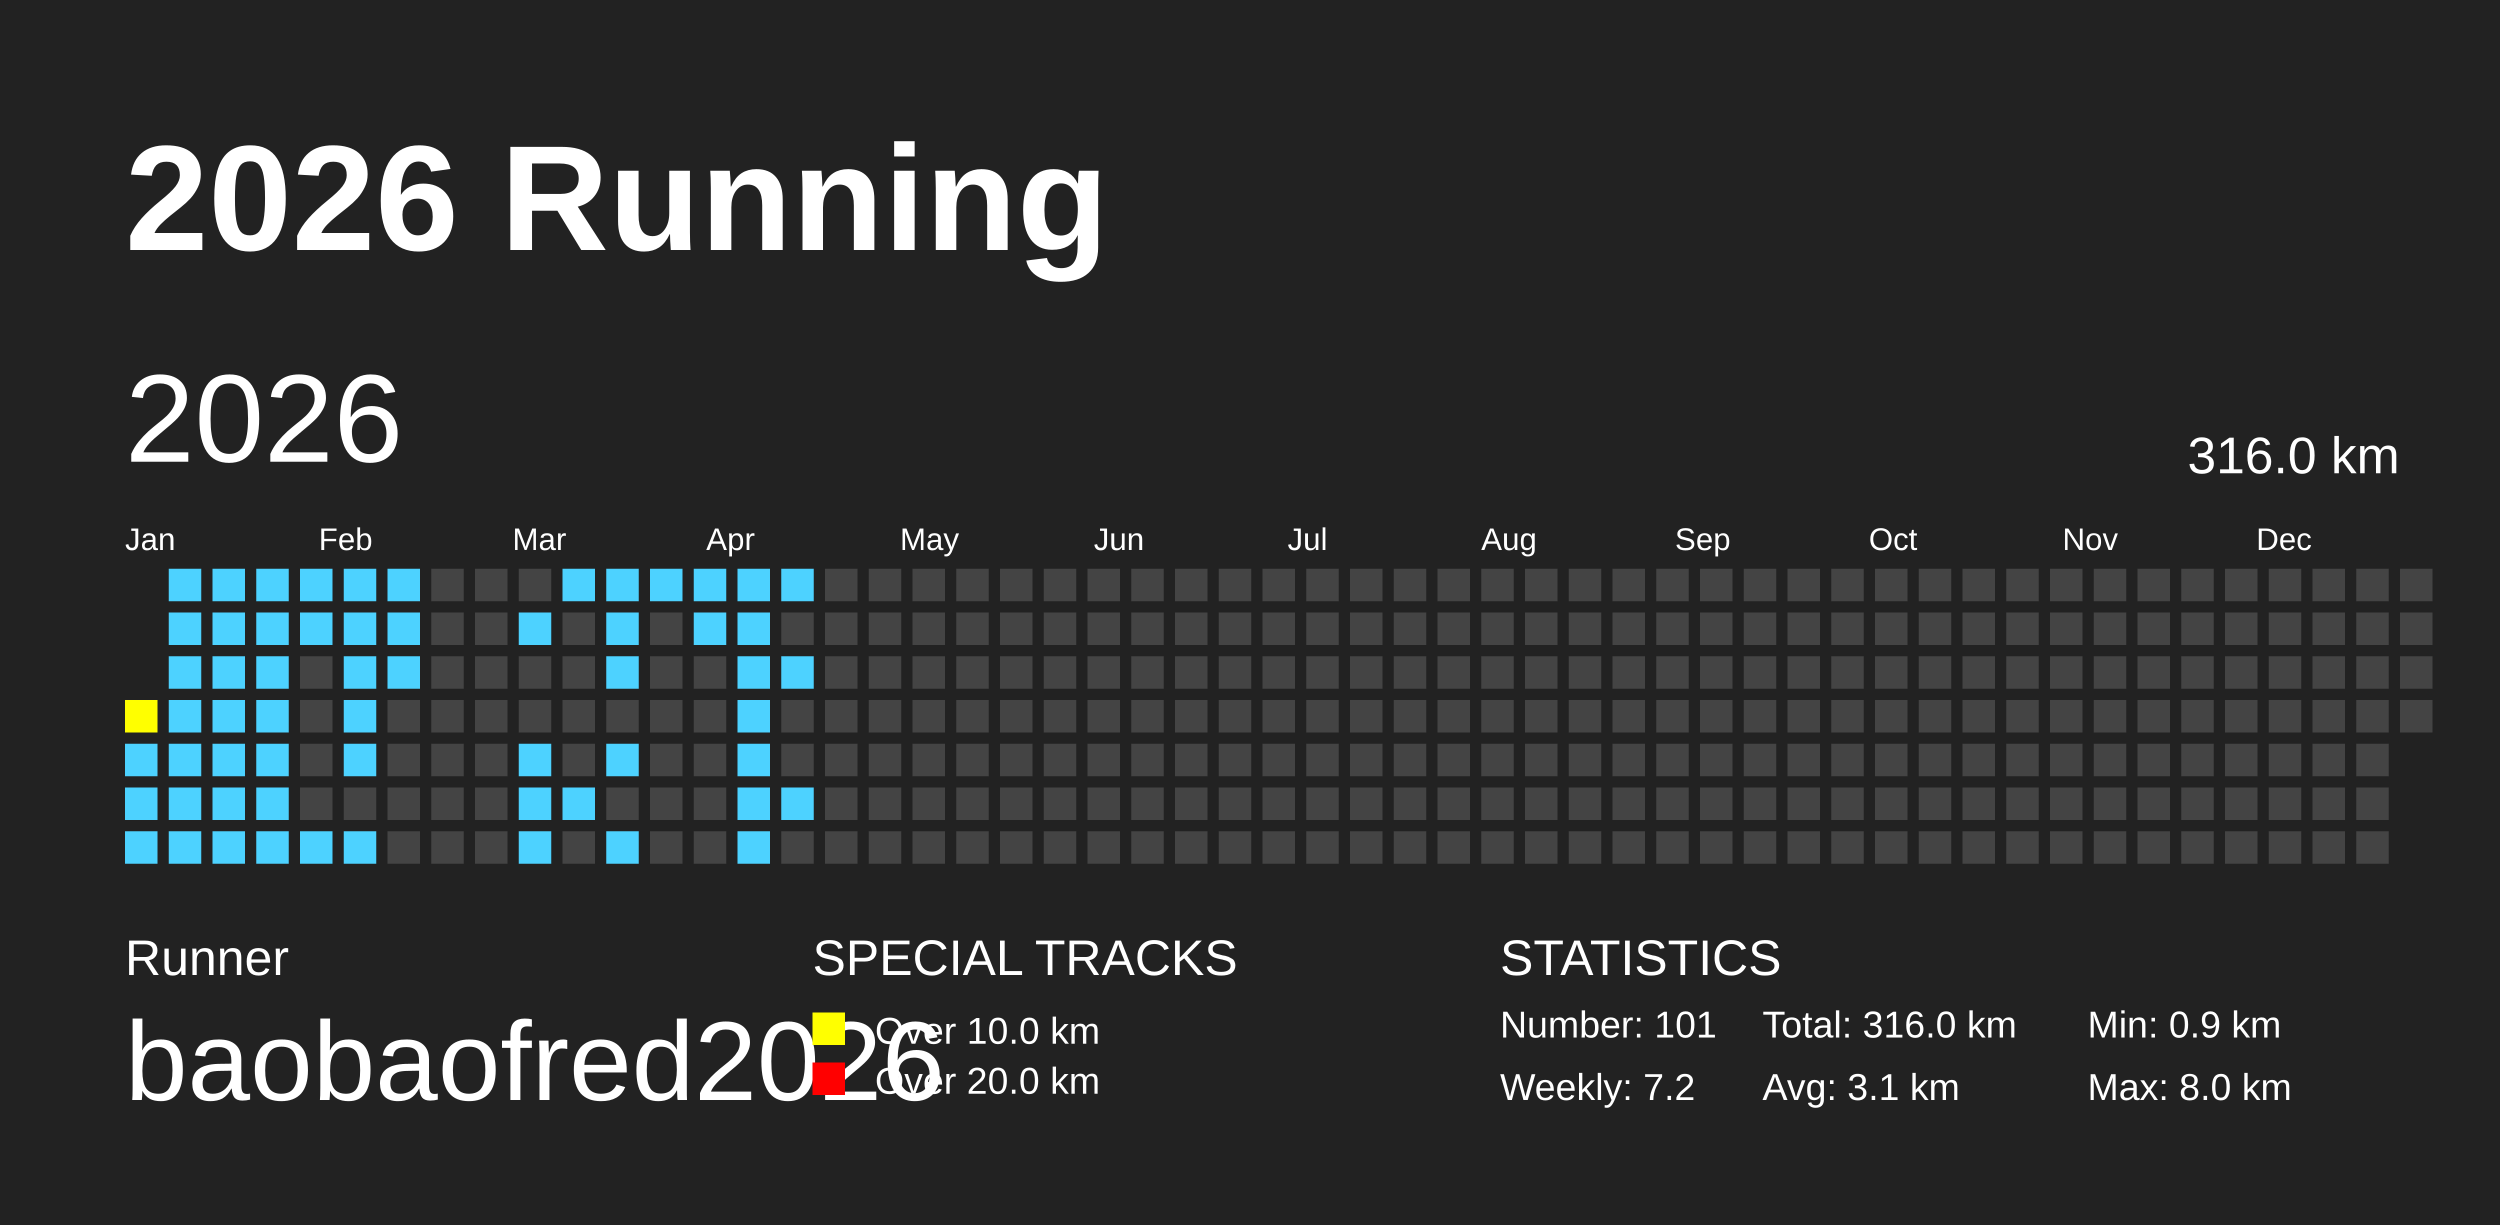
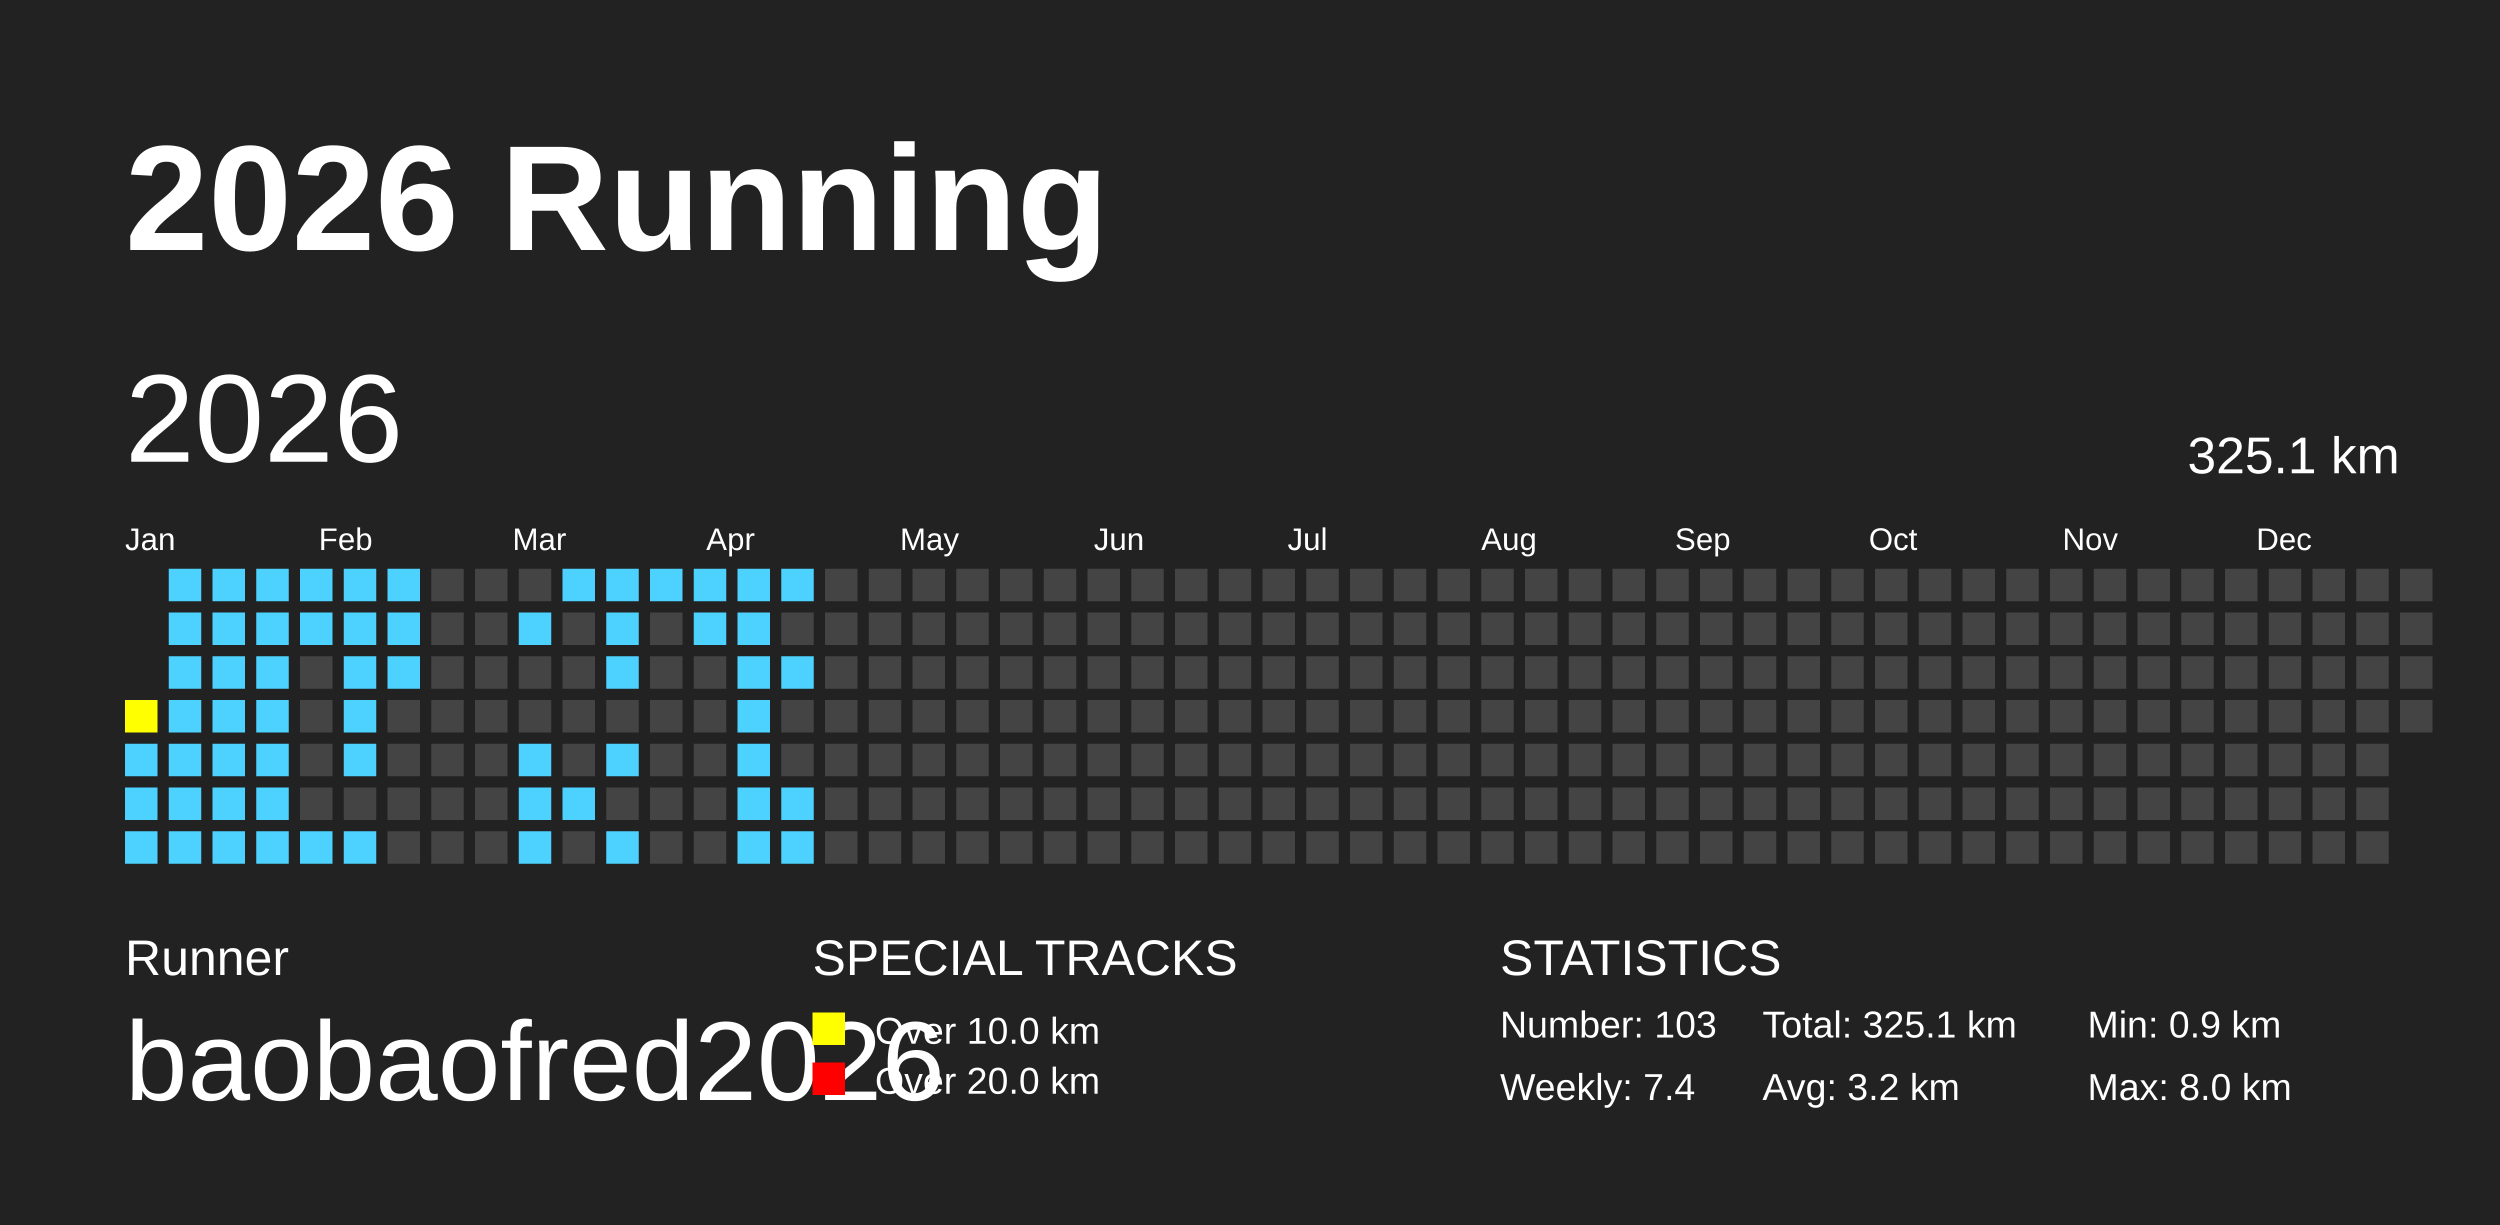
<svg xmlns="http://www.w3.org/2000/svg" baseProfile="full" height="98mm" version="1.1" viewBox="0,0,200,98" width="200mm">
  <defs />
  <rect fill="#222222" height="98" width="200" x="0" y="0" />
  <text fill="#FFFFFF" style="font-size:12px; font-family:Arial; font-weight:bold;" x="10" y="20">2026 Running</text>
  <text fill="#FFFFFF" style="font-size:4px; font-family:Arial" x="10" y="78">Runner</text>
  <text fill="#FFFFFF" style="font-size:9px; font-family:Arial" x="10" y="88">baobaofred2026</text>
  <text fill="#FFFFFF" style="font-size:4px; font-family:Arial" x="65" y="78">SPECIAL TRACKS</text>
  <rect fill="yellow" height="2.6" width="2.6" x="65" y="81" />
  <text fill="#FFFFFF" style="font-size:3px; font-family:Arial" x="70" y="83.5">Over 10.0 km</text>
  <rect fill="red" height="2.6" width="2.6" x="65" y="85" />
  <text fill="#FFFFFF" style="font-size:3px; font-family:Arial" x="70" y="87.5">Over 20.0 km</text>
  <text fill="#FFFFFF" style="font-size:4px; font-family:Arial" x="120" y="78">STATISTICS</text>
-   <text fill="#FFFFFF" style="font-size:3px; font-family:Arial" x="120" y="83">Number: 101</text>
-   <text fill="#FFFFFF" style="font-size:3px; font-family:Arial" x="120" y="88">Weekly: 7.2</text>
-   <text fill="#FFFFFF" style="font-size:3px; font-family:Arial" x="141" y="83">Total: 316.0 km</text>
-   <text fill="#FFFFFF" style="font-size:3px; font-family:Arial" x="141" y="88">Avg: 3.1 km</text>
+   <text fill="#FFFFFF" style="font-size:3px; font-family:Arial" x="120" y="83">Number: 103</text>
+   <text fill="#FFFFFF" style="font-size:3px; font-family:Arial" x="120" y="88">Weekly: 7.4</text>
+   <text fill="#FFFFFF" style="font-size:3px; font-family:Arial" x="141" y="83">Total: 325.1 km</text>
+   <text fill="#FFFFFF" style="font-size:3px; font-family:Arial" x="141" y="88">Avg: 3.2 km</text>
  <text fill="#FFFFFF" style="font-size:3px; font-family:Arial" x="167" y="83">Min: 0.9 km</text>
  <text fill="#FFFFFF" style="font-size:3px; font-family:Arial" x="167" y="88">Max: 8.0 km</text>
  <text dominant-baseline="hanging" fill="#FFFFFF" style="font-size:10.0px; font-family:Arial;" x="10" y="30">2026</text>
-   <text dominant-baseline="hanging" fill="#FFFFFF" style="font-size:4.125px; font-family:Arial;" x="175" y="35">316.0 km</text>
+   <text dominant-baseline="hanging" fill="#FFFFFF" style="font-size:4.125px; font-family:Arial;" x="175" y="35">325.1 km</text>
  <text fill="#FFFFFF" style="font-size:2.5px; font-family:Arial" x="10.0" y="44">Jan</text>
  <text fill="#FFFFFF" style="font-size:2.5px; font-family:Arial" x="25.5" y="44">Feb</text>
  <text fill="#FFFFFF" style="font-size:2.5px; font-family:Arial" x="41.0" y="44">Mar</text>
  <text fill="#FFFFFF" style="font-size:2.5px; font-family:Arial" x="56.5" y="44">Apr</text>
  <text fill="#FFFFFF" style="font-size:2.5px; font-family:Arial" x="72.0" y="44">May</text>
  <text fill="#FFFFFF" style="font-size:2.5px; font-family:Arial" x="87.5" y="44">Jun</text>
  <text fill="#FFFFFF" style="font-size:2.5px; font-family:Arial" x="103.0" y="44">Jul</text>
  <text fill="#FFFFFF" style="font-size:2.5px; font-family:Arial" x="118.5" y="44">Aug</text>
  <text fill="#FFFFFF" style="font-size:2.5px; font-family:Arial" x="134.0" y="44">Sep</text>
  <text fill="#FFFFFF" style="font-size:2.5px; font-family:Arial" x="149.5" y="44">Oct</text>
  <text fill="#FFFFFF" style="font-size:2.5px; font-family:Arial" x="165.0" y="44">Nov</text>
  <text fill="#FFFFFF" style="font-size:2.5px; font-family:Arial" x="180.5" y="44">Dec</text>
  <rect fill="yellow" height="2.6" width="2.6" x="10.0" y="56.0" />
  <rect fill="#4DD2FF" height="2.6" width="2.6" x="10.0" y="59.5" />
  <rect fill="#4DD2FF" height="2.6" width="2.6" x="10.0" y="63.0" />
  <rect fill="#4DD2FF" height="2.6" width="2.6" x="10.0" y="66.5" />
  <rect fill="#4DD2FF" height="2.6" width="2.6" x="13.5" y="45.5" />
  <rect fill="#4DD2FF" height="2.6" width="2.6" x="13.5" y="49.0" />
  <rect fill="#4DD2FF" height="2.6" width="2.6" x="13.5" y="52.5" />
  <rect fill="#4DD2FF" height="2.6" width="2.6" x="13.5" y="56.0" />
  <rect fill="#4DD2FF" height="2.6" width="2.6" x="13.5" y="59.5" />
  <rect fill="#4DD2FF" height="2.6" width="2.6" x="13.5" y="63.0" />
  <rect fill="#4DD2FF" height="2.6" width="2.6" x="13.5" y="66.5" />
  <rect fill="#4DD2FF" height="2.6" width="2.6" x="17.0" y="45.5" />
  <rect fill="#4DD2FF" height="2.6" width="2.6" x="17.0" y="49.0" />
  <rect fill="#4DD2FF" height="2.6" width="2.6" x="17.0" y="52.5" />
  <rect fill="#4DD2FF" height="2.6" width="2.6" x="17.0" y="56.0" />
  <rect fill="#4DD2FF" height="2.6" width="2.6" x="17.0" y="59.5" />
  <rect fill="#4DD2FF" height="2.6" width="2.6" x="17.0" y="63.0" />
  <rect fill="#4DD2FF" height="2.6" width="2.6" x="17.0" y="66.5" />
  <rect fill="#4DD2FF" height="2.6" width="2.6" x="20.5" y="45.5" />
  <rect fill="#4DD2FF" height="2.6" width="2.6" x="20.5" y="49.0" />
  <rect fill="#4DD2FF" height="2.6" width="2.6" x="20.5" y="52.5" />
  <rect fill="#4DD2FF" height="2.6" width="2.6" x="20.5" y="56.0" />
  <rect fill="#4DD2FF" height="2.6" width="2.6" x="20.5" y="59.5" />
  <rect fill="#4DD2FF" height="2.6" width="2.6" x="20.5" y="63.0" />
  <rect fill="#4DD2FF" height="2.6" width="2.6" x="20.5" y="66.5" />
  <rect fill="#4DD2FF" height="2.6" width="2.6" x="24.0" y="45.5" />
  <rect fill="#4DD2FF" height="2.6" width="2.6" x="24.0" y="49.0" />
  <rect fill="#444444" height="2.6" width="2.6" x="24.0" y="52.5" />
  <rect fill="#444444" height="2.6" width="2.6" x="24.0" y="56.0" />
  <rect fill="#444444" height="2.6" width="2.6" x="24.0" y="59.5" />
  <rect fill="#444444" height="2.6" width="2.6" x="24.0" y="63.0" />
  <rect fill="#4DD2FF" height="2.6" width="2.6" x="24.0" y="66.5" />
  <rect fill="#4DD2FF" height="2.6" width="2.6" x="27.5" y="45.5" />
  <rect fill="#4DD2FF" height="2.6" width="2.6" x="27.5" y="49.0" />
  <rect fill="#4DD2FF" height="2.6" width="2.6" x="27.5" y="52.5" />
  <rect fill="#4DD2FF" height="2.6" width="2.6" x="27.5" y="56.0" />
  <rect fill="#4DD2FF" height="2.6" width="2.6" x="27.5" y="59.5" />
  <rect fill="#444444" height="2.6" width="2.6" x="27.5" y="63.0" />
  <rect fill="#4DD2FF" height="2.6" width="2.6" x="27.5" y="66.5" />
  <rect fill="#4DD2FF" height="2.6" width="2.6" x="31.0" y="45.5" />
  <rect fill="#4DD2FF" height="2.6" width="2.6" x="31.0" y="49.0" />
  <rect fill="#4DD2FF" height="2.6" width="2.6" x="31.0" y="52.5" />
  <rect fill="#444444" height="2.6" width="2.6" x="31.0" y="56.0" />
  <rect fill="#444444" height="2.6" width="2.6" x="31.0" y="59.5" />
  <rect fill="#444444" height="2.6" width="2.6" x="31.0" y="63.0" />
  <rect fill="#444444" height="2.6" width="2.6" x="31.0" y="66.5" />
  <rect fill="#444444" height="2.6" width="2.6" x="34.5" y="45.5" />
  <rect fill="#444444" height="2.6" width="2.6" x="34.5" y="49.0" />
  <rect fill="#444444" height="2.6" width="2.6" x="34.5" y="52.5" />
  <rect fill="#444444" height="2.6" width="2.6" x="34.5" y="56.0" />
  <rect fill="#444444" height="2.6" width="2.6" x="34.5" y="59.5" />
  <rect fill="#444444" height="2.6" width="2.6" x="34.5" y="63.0" />
  <rect fill="#444444" height="2.6" width="2.6" x="34.5" y="66.5" />
  <rect fill="#444444" height="2.6" width="2.6" x="38.0" y="45.5" />
  <rect fill="#444444" height="2.6" width="2.6" x="38.0" y="49.0" />
  <rect fill="#444444" height="2.6" width="2.6" x="38.0" y="52.5" />
  <rect fill="#444444" height="2.6" width="2.6" x="38.0" y="56.0" />
  <rect fill="#444444" height="2.6" width="2.6" x="38.0" y="59.5" />
  <rect fill="#444444" height="2.6" width="2.6" x="38.0" y="63.0" />
  <rect fill="#444444" height="2.6" width="2.6" x="38.0" y="66.5" />
  <rect fill="#444444" height="2.6" width="2.6" x="41.5" y="45.5" />
  <rect fill="#4DD2FF" height="2.6" width="2.6" x="41.5" y="49.0" />
  <rect fill="#444444" height="2.6" width="2.6" x="41.5" y="52.5" />
  <rect fill="#444444" height="2.6" width="2.6" x="41.5" y="56.0" />
  <rect fill="#4DD2FF" height="2.6" width="2.6" x="41.5" y="59.5" />
  <rect fill="#4DD2FF" height="2.6" width="2.6" x="41.5" y="63.0" />
  <rect fill="#4DD2FF" height="2.6" width="2.6" x="41.5" y="66.5" />
  <rect fill="#4DD2FF" height="2.6" width="2.6" x="45.0" y="45.5" />
  <rect fill="#444444" height="2.6" width="2.6" x="45.0" y="49.0" />
  <rect fill="#444444" height="2.6" width="2.6" x="45.0" y="52.5" />
  <rect fill="#444444" height="2.6" width="2.6" x="45.0" y="56.0" />
  <rect fill="#444444" height="2.6" width="2.6" x="45.0" y="59.5" />
  <rect fill="#4DD2FF" height="2.6" width="2.6" x="45.0" y="63.0" />
  <rect fill="#444444" height="2.6" width="2.6" x="45.0" y="66.5" />
  <rect fill="#4DD2FF" height="2.6" width="2.6" x="48.5" y="45.5" />
  <rect fill="#4DD2FF" height="2.6" width="2.6" x="48.5" y="49.0" />
  <rect fill="#4DD2FF" height="2.6" width="2.6" x="48.5" y="52.5" />
  <rect fill="#444444" height="2.6" width="2.6" x="48.5" y="56.0" />
  <rect fill="#4DD2FF" height="2.6" width="2.6" x="48.5" y="59.5" />
  <rect fill="#444444" height="2.6" width="2.6" x="48.5" y="63.0" />
  <rect fill="#4DD2FF" height="2.6" width="2.6" x="48.5" y="66.5" />
  <rect fill="#4DD2FF" height="2.6" width="2.6" x="52.0" y="45.5" />
  <rect fill="#444444" height="2.6" width="2.6" x="52.0" y="49.0" />
  <rect fill="#444444" height="2.6" width="2.6" x="52.0" y="52.5" />
  <rect fill="#444444" height="2.6" width="2.6" x="52.0" y="56.0" />
  <rect fill="#444444" height="2.6" width="2.6" x="52.0" y="59.5" />
  <rect fill="#444444" height="2.6" width="2.6" x="52.0" y="63.0" />
  <rect fill="#444444" height="2.6" width="2.6" x="52.0" y="66.5" />
  <rect fill="#4DD2FF" height="2.6" width="2.6" x="55.5" y="45.5" />
  <rect fill="#4DD2FF" height="2.6" width="2.6" x="55.5" y="49.0" />
  <rect fill="#444444" height="2.6" width="2.6" x="55.5" y="52.5" />
  <rect fill="#444444" height="2.6" width="2.6" x="55.5" y="56.0" />
  <rect fill="#444444" height="2.6" width="2.6" x="55.5" y="59.5" />
  <rect fill="#444444" height="2.6" width="2.6" x="55.5" y="63.0" />
  <rect fill="#444444" height="2.6" width="2.6" x="55.5" y="66.5" />
  <rect fill="#4DD2FF" height="2.6" width="2.6" x="59.0" y="45.5" />
  <rect fill="#4DD2FF" height="2.6" width="2.6" x="59.0" y="49.0" />
  <rect fill="#4DD2FF" height="2.6" width="2.6" x="59.0" y="52.5" />
  <rect fill="#4DD2FF" height="2.6" width="2.6" x="59.0" y="56.0" />
  <rect fill="#4DD2FF" height="2.6" width="2.6" x="59.0" y="59.5" />
  <rect fill="#4DD2FF" height="2.6" width="2.6" x="59.0" y="63.0" />
  <rect fill="#4DD2FF" height="2.6" width="2.6" x="59.0" y="66.5" />
  <rect fill="#4DD2FF" height="2.6" width="2.6" x="62.5" y="45.5" />
  <rect fill="#444444" height="2.6" width="2.6" x="62.5" y="49.0" />
  <rect fill="#4DD2FF" height="2.6" width="2.6" x="62.5" y="52.5" />
  <rect fill="#444444" height="2.6" width="2.6" x="62.5" y="56.0" />
  <rect fill="#444444" height="2.6" width="2.6" x="62.5" y="59.5" />
  <rect fill="#4DD2FF" height="2.6" width="2.6" x="62.5" y="63.0" />
-   <rect fill="#444444" height="2.6" width="2.6" x="62.5" y="66.5" />
+   <rect fill="#4DD2FF" height="2.6" width="2.6" x="62.5" y="66.5" />
  <rect fill="#444444" height="2.6" width="2.6" x="66.0" y="45.5" />
  <rect fill="#444444" height="2.6" width="2.6" x="66.0" y="49.0" />
  <rect fill="#444444" height="2.6" width="2.6" x="66.0" y="52.5" />
  <rect fill="#444444" height="2.6" width="2.6" x="66.0" y="56.0" />
  <rect fill="#444444" height="2.6" width="2.6" x="66.0" y="59.5" />
  <rect fill="#444444" height="2.6" width="2.6" x="66.0" y="63.0" />
  <rect fill="#444444" height="2.6" width="2.6" x="66.0" y="66.5" />
  <rect fill="#444444" height="2.6" width="2.6" x="69.5" y="45.5" />
  <rect fill="#444444" height="2.6" width="2.6" x="69.5" y="49.0" />
  <rect fill="#444444" height="2.6" width="2.6" x="69.5" y="52.5" />
  <rect fill="#444444" height="2.6" width="2.6" x="69.5" y="56.0" />
  <rect fill="#444444" height="2.6" width="2.6" x="69.5" y="59.5" />
  <rect fill="#444444" height="2.6" width="2.6" x="69.5" y="63.0" />
  <rect fill="#444444" height="2.6" width="2.6" x="69.5" y="66.5" />
  <rect fill="#444444" height="2.6" width="2.6" x="73.0" y="45.5" />
  <rect fill="#444444" height="2.6" width="2.6" x="73.0" y="49.0" />
  <rect fill="#444444" height="2.6" width="2.6" x="73.0" y="52.5" />
  <rect fill="#444444" height="2.6" width="2.6" x="73.0" y="56.0" />
  <rect fill="#444444" height="2.6" width="2.6" x="73.0" y="59.5" />
  <rect fill="#444444" height="2.6" width="2.6" x="73.0" y="63.0" />
  <rect fill="#444444" height="2.6" width="2.6" x="73.0" y="66.5" />
  <rect fill="#444444" height="2.6" width="2.6" x="76.5" y="45.5" />
  <rect fill="#444444" height="2.6" width="2.6" x="76.5" y="49.0" />
  <rect fill="#444444" height="2.6" width="2.6" x="76.5" y="52.5" />
  <rect fill="#444444" height="2.6" width="2.6" x="76.5" y="56.0" />
  <rect fill="#444444" height="2.6" width="2.6" x="76.5" y="59.5" />
  <rect fill="#444444" height="2.6" width="2.6" x="76.5" y="63.0" />
  <rect fill="#444444" height="2.6" width="2.6" x="76.5" y="66.5" />
  <rect fill="#444444" height="2.6" width="2.6" x="80.0" y="45.5" />
  <rect fill="#444444" height="2.6" width="2.6" x="80.0" y="49.0" />
  <rect fill="#444444" height="2.6" width="2.6" x="80.0" y="52.5" />
  <rect fill="#444444" height="2.6" width="2.6" x="80.0" y="56.0" />
  <rect fill="#444444" height="2.6" width="2.6" x="80.0" y="59.5" />
  <rect fill="#444444" height="2.6" width="2.6" x="80.0" y="63.0" />
  <rect fill="#444444" height="2.6" width="2.6" x="80.0" y="66.5" />
  <rect fill="#444444" height="2.6" width="2.6" x="83.5" y="45.5" />
  <rect fill="#444444" height="2.6" width="2.6" x="83.5" y="49.0" />
  <rect fill="#444444" height="2.6" width="2.6" x="83.5" y="52.5" />
  <rect fill="#444444" height="2.6" width="2.6" x="83.5" y="56.0" />
  <rect fill="#444444" height="2.6" width="2.6" x="83.5" y="59.5" />
  <rect fill="#444444" height="2.6" width="2.6" x="83.5" y="63.0" />
  <rect fill="#444444" height="2.6" width="2.6" x="83.5" y="66.5" />
  <rect fill="#444444" height="2.6" width="2.6" x="87.0" y="45.5" />
  <rect fill="#444444" height="2.6" width="2.6" x="87.0" y="49.0" />
  <rect fill="#444444" height="2.6" width="2.6" x="87.0" y="52.5" />
  <rect fill="#444444" height="2.6" width="2.6" x="87.0" y="56.0" />
  <rect fill="#444444" height="2.6" width="2.6" x="87.0" y="59.5" />
  <rect fill="#444444" height="2.6" width="2.6" x="87.0" y="63.0" />
  <rect fill="#444444" height="2.6" width="2.6" x="87.0" y="66.5" />
  <rect fill="#444444" height="2.6" width="2.6" x="90.5" y="45.5" />
  <rect fill="#444444" height="2.6" width="2.6" x="90.5" y="49.0" />
  <rect fill="#444444" height="2.6" width="2.6" x="90.5" y="52.5" />
  <rect fill="#444444" height="2.6" width="2.6" x="90.5" y="56.0" />
  <rect fill="#444444" height="2.6" width="2.6" x="90.5" y="59.5" />
  <rect fill="#444444" height="2.6" width="2.6" x="90.5" y="63.0" />
  <rect fill="#444444" height="2.6" width="2.6" x="90.5" y="66.5" />
  <rect fill="#444444" height="2.6" width="2.6" x="94.0" y="45.5" />
  <rect fill="#444444" height="2.6" width="2.6" x="94.0" y="49.0" />
  <rect fill="#444444" height="2.6" width="2.6" x="94.0" y="52.5" />
  <rect fill="#444444" height="2.6" width="2.6" x="94.0" y="56.0" />
  <rect fill="#444444" height="2.6" width="2.6" x="94.0" y="59.5" />
  <rect fill="#444444" height="2.6" width="2.6" x="94.0" y="63.0" />
  <rect fill="#444444" height="2.6" width="2.6" x="94.0" y="66.5" />
  <rect fill="#444444" height="2.6" width="2.6" x="97.5" y="45.5" />
  <rect fill="#444444" height="2.6" width="2.6" x="97.5" y="49.0" />
  <rect fill="#444444" height="2.6" width="2.6" x="97.5" y="52.5" />
  <rect fill="#444444" height="2.6" width="2.6" x="97.5" y="56.0" />
  <rect fill="#444444" height="2.6" width="2.6" x="97.5" y="59.5" />
  <rect fill="#444444" height="2.6" width="2.6" x="97.5" y="63.0" />
  <rect fill="#444444" height="2.6" width="2.6" x="97.5" y="66.5" />
  <rect fill="#444444" height="2.6" width="2.6" x="101.0" y="45.5" />
  <rect fill="#444444" height="2.6" width="2.6" x="101.0" y="49.0" />
  <rect fill="#444444" height="2.6" width="2.6" x="101.0" y="52.5" />
  <rect fill="#444444" height="2.6" width="2.6" x="101.0" y="56.0" />
  <rect fill="#444444" height="2.6" width="2.6" x="101.0" y="59.5" />
  <rect fill="#444444" height="2.6" width="2.6" x="101.0" y="63.0" />
  <rect fill="#444444" height="2.6" width="2.6" x="101.0" y="66.5" />
  <rect fill="#444444" height="2.6" width="2.6" x="104.5" y="45.5" />
  <rect fill="#444444" height="2.6" width="2.6" x="104.5" y="49.0" />
  <rect fill="#444444" height="2.6" width="2.6" x="104.5" y="52.5" />
  <rect fill="#444444" height="2.6" width="2.6" x="104.5" y="56.0" />
  <rect fill="#444444" height="2.6" width="2.6" x="104.5" y="59.5" />
  <rect fill="#444444" height="2.6" width="2.6" x="104.5" y="63.0" />
  <rect fill="#444444" height="2.6" width="2.6" x="104.5" y="66.5" />
  <rect fill="#444444" height="2.6" width="2.6" x="108.0" y="45.5" />
  <rect fill="#444444" height="2.6" width="2.6" x="108.0" y="49.0" />
  <rect fill="#444444" height="2.6" width="2.6" x="108.0" y="52.5" />
  <rect fill="#444444" height="2.6" width="2.6" x="108.0" y="56.0" />
  <rect fill="#444444" height="2.6" width="2.6" x="108.0" y="59.5" />
  <rect fill="#444444" height="2.6" width="2.6" x="108.0" y="63.0" />
  <rect fill="#444444" height="2.6" width="2.6" x="108.0" y="66.5" />
  <rect fill="#444444" height="2.6" width="2.6" x="111.5" y="45.5" />
  <rect fill="#444444" height="2.6" width="2.6" x="111.5" y="49.0" />
  <rect fill="#444444" height="2.6" width="2.6" x="111.5" y="52.5" />
  <rect fill="#444444" height="2.6" width="2.6" x="111.5" y="56.0" />
  <rect fill="#444444" height="2.6" width="2.6" x="111.5" y="59.5" />
  <rect fill="#444444" height="2.6" width="2.6" x="111.5" y="63.0" />
  <rect fill="#444444" height="2.6" width="2.6" x="111.5" y="66.5" />
  <rect fill="#444444" height="2.6" width="2.6" x="115.0" y="45.5" />
  <rect fill="#444444" height="2.6" width="2.6" x="115.0" y="49.0" />
  <rect fill="#444444" height="2.6" width="2.6" x="115.0" y="52.5" />
  <rect fill="#444444" height="2.6" width="2.6" x="115.0" y="56.0" />
  <rect fill="#444444" height="2.6" width="2.6" x="115.0" y="59.5" />
  <rect fill="#444444" height="2.6" width="2.6" x="115.0" y="63.0" />
  <rect fill="#444444" height="2.6" width="2.6" x="115.0" y="66.5" />
  <rect fill="#444444" height="2.6" width="2.6" x="118.5" y="45.5" />
  <rect fill="#444444" height="2.6" width="2.6" x="118.5" y="49.0" />
  <rect fill="#444444" height="2.6" width="2.6" x="118.5" y="52.5" />
  <rect fill="#444444" height="2.6" width="2.6" x="118.5" y="56.0" />
  <rect fill="#444444" height="2.6" width="2.6" x="118.5" y="59.5" />
  <rect fill="#444444" height="2.6" width="2.6" x="118.5" y="63.0" />
  <rect fill="#444444" height="2.6" width="2.6" x="118.5" y="66.5" />
  <rect fill="#444444" height="2.6" width="2.6" x="122.0" y="45.5" />
  <rect fill="#444444" height="2.6" width="2.6" x="122.0" y="49.0" />
  <rect fill="#444444" height="2.6" width="2.6" x="122.0" y="52.5" />
  <rect fill="#444444" height="2.6" width="2.6" x="122.0" y="56.0" />
  <rect fill="#444444" height="2.6" width="2.6" x="122.0" y="59.5" />
  <rect fill="#444444" height="2.6" width="2.6" x="122.0" y="63.0" />
  <rect fill="#444444" height="2.6" width="2.6" x="122.0" y="66.5" />
  <rect fill="#444444" height="2.6" width="2.6" x="125.5" y="45.5" />
  <rect fill="#444444" height="2.6" width="2.6" x="125.5" y="49.0" />
  <rect fill="#444444" height="2.6" width="2.6" x="125.5" y="52.5" />
  <rect fill="#444444" height="2.6" width="2.6" x="125.5" y="56.0" />
  <rect fill="#444444" height="2.6" width="2.6" x="125.5" y="59.5" />
  <rect fill="#444444" height="2.6" width="2.6" x="125.5" y="63.0" />
  <rect fill="#444444" height="2.6" width="2.6" x="125.5" y="66.5" />
  <rect fill="#444444" height="2.6" width="2.6" x="129.0" y="45.5" />
  <rect fill="#444444" height="2.6" width="2.6" x="129.0" y="49.0" />
  <rect fill="#444444" height="2.6" width="2.6" x="129.0" y="52.5" />
  <rect fill="#444444" height="2.6" width="2.6" x="129.0" y="56.0" />
  <rect fill="#444444" height="2.6" width="2.6" x="129.0" y="59.5" />
  <rect fill="#444444" height="2.6" width="2.6" x="129.0" y="63.0" />
  <rect fill="#444444" height="2.6" width="2.6" x="129.0" y="66.5" />
  <rect fill="#444444" height="2.6" width="2.6" x="132.5" y="45.5" />
  <rect fill="#444444" height="2.6" width="2.6" x="132.5" y="49.0" />
  <rect fill="#444444" height="2.6" width="2.6" x="132.5" y="52.5" />
  <rect fill="#444444" height="2.6" width="2.6" x="132.5" y="56.0" />
  <rect fill="#444444" height="2.6" width="2.6" x="132.5" y="59.5" />
  <rect fill="#444444" height="2.6" width="2.6" x="132.5" y="63.0" />
  <rect fill="#444444" height="2.6" width="2.6" x="132.5" y="66.5" />
  <rect fill="#444444" height="2.6" width="2.6" x="136.0" y="45.5" />
  <rect fill="#444444" height="2.6" width="2.6" x="136.0" y="49.0" />
  <rect fill="#444444" height="2.6" width="2.6" x="136.0" y="52.5" />
  <rect fill="#444444" height="2.6" width="2.6" x="136.0" y="56.0" />
  <rect fill="#444444" height="2.6" width="2.6" x="136.0" y="59.5" />
  <rect fill="#444444" height="2.6" width="2.6" x="136.0" y="63.0" />
  <rect fill="#444444" height="2.6" width="2.6" x="136.0" y="66.5" />
  <rect fill="#444444" height="2.6" width="2.6" x="139.5" y="45.5" />
  <rect fill="#444444" height="2.6" width="2.6" x="139.5" y="49.0" />
  <rect fill="#444444" height="2.6" width="2.6" x="139.5" y="52.5" />
  <rect fill="#444444" height="2.6" width="2.6" x="139.5" y="56.0" />
  <rect fill="#444444" height="2.6" width="2.6" x="139.5" y="59.5" />
  <rect fill="#444444" height="2.6" width="2.6" x="139.5" y="63.0" />
  <rect fill="#444444" height="2.6" width="2.6" x="139.5" y="66.5" />
  <rect fill="#444444" height="2.6" width="2.6" x="143.0" y="45.5" />
  <rect fill="#444444" height="2.6" width="2.6" x="143.0" y="49.0" />
  <rect fill="#444444" height="2.6" width="2.6" x="143.0" y="52.5" />
  <rect fill="#444444" height="2.6" width="2.6" x="143.0" y="56.0" />
  <rect fill="#444444" height="2.6" width="2.6" x="143.0" y="59.5" />
  <rect fill="#444444" height="2.6" width="2.6" x="143.0" y="63.0" />
  <rect fill="#444444" height="2.6" width="2.6" x="143.0" y="66.5" />
  <rect fill="#444444" height="2.6" width="2.6" x="146.5" y="45.5" />
  <rect fill="#444444" height="2.6" width="2.6" x="146.5" y="49.0" />
  <rect fill="#444444" height="2.6" width="2.6" x="146.5" y="52.5" />
  <rect fill="#444444" height="2.6" width="2.6" x="146.5" y="56.0" />
  <rect fill="#444444" height="2.6" width="2.6" x="146.5" y="59.5" />
  <rect fill="#444444" height="2.6" width="2.6" x="146.5" y="63.0" />
  <rect fill="#444444" height="2.6" width="2.6" x="146.5" y="66.5" />
  <rect fill="#444444" height="2.6" width="2.6" x="150.0" y="45.5" />
  <rect fill="#444444" height="2.6" width="2.6" x="150.0" y="49.0" />
  <rect fill="#444444" height="2.6" width="2.6" x="150.0" y="52.5" />
  <rect fill="#444444" height="2.6" width="2.6" x="150.0" y="56.0" />
  <rect fill="#444444" height="2.6" width="2.6" x="150.0" y="59.5" />
  <rect fill="#444444" height="2.6" width="2.6" x="150.0" y="63.0" />
  <rect fill="#444444" height="2.6" width="2.6" x="150.0" y="66.5" />
  <rect fill="#444444" height="2.6" width="2.6" x="153.5" y="45.5" />
  <rect fill="#444444" height="2.6" width="2.6" x="153.5" y="49.0" />
  <rect fill="#444444" height="2.6" width="2.6" x="153.5" y="52.5" />
  <rect fill="#444444" height="2.6" width="2.6" x="153.5" y="56.0" />
  <rect fill="#444444" height="2.6" width="2.6" x="153.5" y="59.5" />
  <rect fill="#444444" height="2.6" width="2.6" x="153.5" y="63.0" />
  <rect fill="#444444" height="2.6" width="2.6" x="153.5" y="66.5" />
  <rect fill="#444444" height="2.6" width="2.6" x="157.0" y="45.5" />
  <rect fill="#444444" height="2.6" width="2.6" x="157.0" y="49.0" />
  <rect fill="#444444" height="2.6" width="2.6" x="157.0" y="52.5" />
  <rect fill="#444444" height="2.6" width="2.6" x="157.0" y="56.0" />
  <rect fill="#444444" height="2.6" width="2.6" x="157.0" y="59.5" />
  <rect fill="#444444" height="2.6" width="2.6" x="157.0" y="63.0" />
  <rect fill="#444444" height="2.6" width="2.6" x="157.0" y="66.5" />
  <rect fill="#444444" height="2.6" width="2.6" x="160.5" y="45.5" />
  <rect fill="#444444" height="2.6" width="2.6" x="160.5" y="49.0" />
  <rect fill="#444444" height="2.6" width="2.6" x="160.5" y="52.5" />
  <rect fill="#444444" height="2.6" width="2.6" x="160.5" y="56.0" />
  <rect fill="#444444" height="2.6" width="2.6" x="160.5" y="59.5" />
  <rect fill="#444444" height="2.6" width="2.6" x="160.5" y="63.0" />
  <rect fill="#444444" height="2.6" width="2.6" x="160.5" y="66.5" />
  <rect fill="#444444" height="2.6" width="2.6" x="164.0" y="45.5" />
  <rect fill="#444444" height="2.6" width="2.6" x="164.0" y="49.0" />
  <rect fill="#444444" height="2.6" width="2.6" x="164.0" y="52.5" />
  <rect fill="#444444" height="2.6" width="2.6" x="164.0" y="56.0" />
  <rect fill="#444444" height="2.6" width="2.6" x="164.0" y="59.5" />
  <rect fill="#444444" height="2.6" width="2.6" x="164.0" y="63.0" />
  <rect fill="#444444" height="2.6" width="2.6" x="164.0" y="66.5" />
  <rect fill="#444444" height="2.6" width="2.6" x="167.5" y="45.5" />
  <rect fill="#444444" height="2.6" width="2.6" x="167.5" y="49.0" />
  <rect fill="#444444" height="2.6" width="2.6" x="167.5" y="52.5" />
  <rect fill="#444444" height="2.6" width="2.6" x="167.5" y="56.0" />
  <rect fill="#444444" height="2.6" width="2.6" x="167.5" y="59.5" />
  <rect fill="#444444" height="2.6" width="2.6" x="167.5" y="63.0" />
  <rect fill="#444444" height="2.6" width="2.6" x="167.5" y="66.5" />
  <rect fill="#444444" height="2.6" width="2.6" x="171.0" y="45.5" />
  <rect fill="#444444" height="2.6" width="2.6" x="171.0" y="49.0" />
  <rect fill="#444444" height="2.6" width="2.6" x="171.0" y="52.5" />
  <rect fill="#444444" height="2.6" width="2.6" x="171.0" y="56.0" />
  <rect fill="#444444" height="2.6" width="2.6" x="171.0" y="59.5" />
  <rect fill="#444444" height="2.6" width="2.6" x="171.0" y="63.0" />
  <rect fill="#444444" height="2.6" width="2.6" x="171.0" y="66.5" />
  <rect fill="#444444" height="2.6" width="2.6" x="174.5" y="45.5" />
  <rect fill="#444444" height="2.6" width="2.6" x="174.5" y="49.0" />
  <rect fill="#444444" height="2.6" width="2.6" x="174.5" y="52.5" />
  <rect fill="#444444" height="2.6" width="2.6" x="174.5" y="56.0" />
  <rect fill="#444444" height="2.6" width="2.6" x="174.5" y="59.5" />
  <rect fill="#444444" height="2.6" width="2.6" x="174.5" y="63.0" />
  <rect fill="#444444" height="2.6" width="2.6" x="174.5" y="66.5" />
  <rect fill="#444444" height="2.6" width="2.6" x="178.0" y="45.5" />
  <rect fill="#444444" height="2.6" width="2.6" x="178.0" y="49.0" />
  <rect fill="#444444" height="2.6" width="2.6" x="178.0" y="52.5" />
  <rect fill="#444444" height="2.6" width="2.6" x="178.0" y="56.0" />
  <rect fill="#444444" height="2.6" width="2.6" x="178.0" y="59.5" />
  <rect fill="#444444" height="2.6" width="2.6" x="178.0" y="63.0" />
  <rect fill="#444444" height="2.6" width="2.6" x="178.0" y="66.5" />
  <rect fill="#444444" height="2.6" width="2.6" x="181.5" y="45.5" />
  <rect fill="#444444" height="2.6" width="2.6" x="181.5" y="49.0" />
  <rect fill="#444444" height="2.6" width="2.6" x="181.5" y="52.5" />
  <rect fill="#444444" height="2.6" width="2.6" x="181.5" y="56.0" />
  <rect fill="#444444" height="2.6" width="2.6" x="181.5" y="59.5" />
  <rect fill="#444444" height="2.6" width="2.6" x="181.5" y="63.0" />
  <rect fill="#444444" height="2.6" width="2.6" x="181.5" y="66.5" />
  <rect fill="#444444" height="2.6" width="2.6" x="185.0" y="45.5" />
  <rect fill="#444444" height="2.6" width="2.6" x="185.0" y="49.0" />
  <rect fill="#444444" height="2.6" width="2.6" x="185.0" y="52.5" />
  <rect fill="#444444" height="2.6" width="2.6" x="185.0" y="56.0" />
  <rect fill="#444444" height="2.6" width="2.6" x="185.0" y="59.5" />
  <rect fill="#444444" height="2.6" width="2.6" x="185.0" y="63.0" />
  <rect fill="#444444" height="2.6" width="2.6" x="185.0" y="66.5" />
  <rect fill="#444444" height="2.6" width="2.6" x="188.5" y="45.5" />
  <rect fill="#444444" height="2.6" width="2.6" x="188.5" y="49.0" />
  <rect fill="#444444" height="2.6" width="2.6" x="188.5" y="52.5" />
  <rect fill="#444444" height="2.6" width="2.6" x="188.5" y="56.0" />
  <rect fill="#444444" height="2.6" width="2.6" x="188.5" y="59.5" />
  <rect fill="#444444" height="2.6" width="2.6" x="188.5" y="63.0" />
  <rect fill="#444444" height="2.6" width="2.6" x="188.5" y="66.5" />
  <rect fill="#444444" height="2.6" width="2.6" x="192.0" y="45.5" />
  <rect fill="#444444" height="2.6" width="2.6" x="192.0" y="49.0" />
  <rect fill="#444444" height="2.6" width="2.6" x="192.0" y="52.5" />
  <rect fill="#444444" height="2.6" width="2.6" x="192.0" y="56.0" />
</svg>
